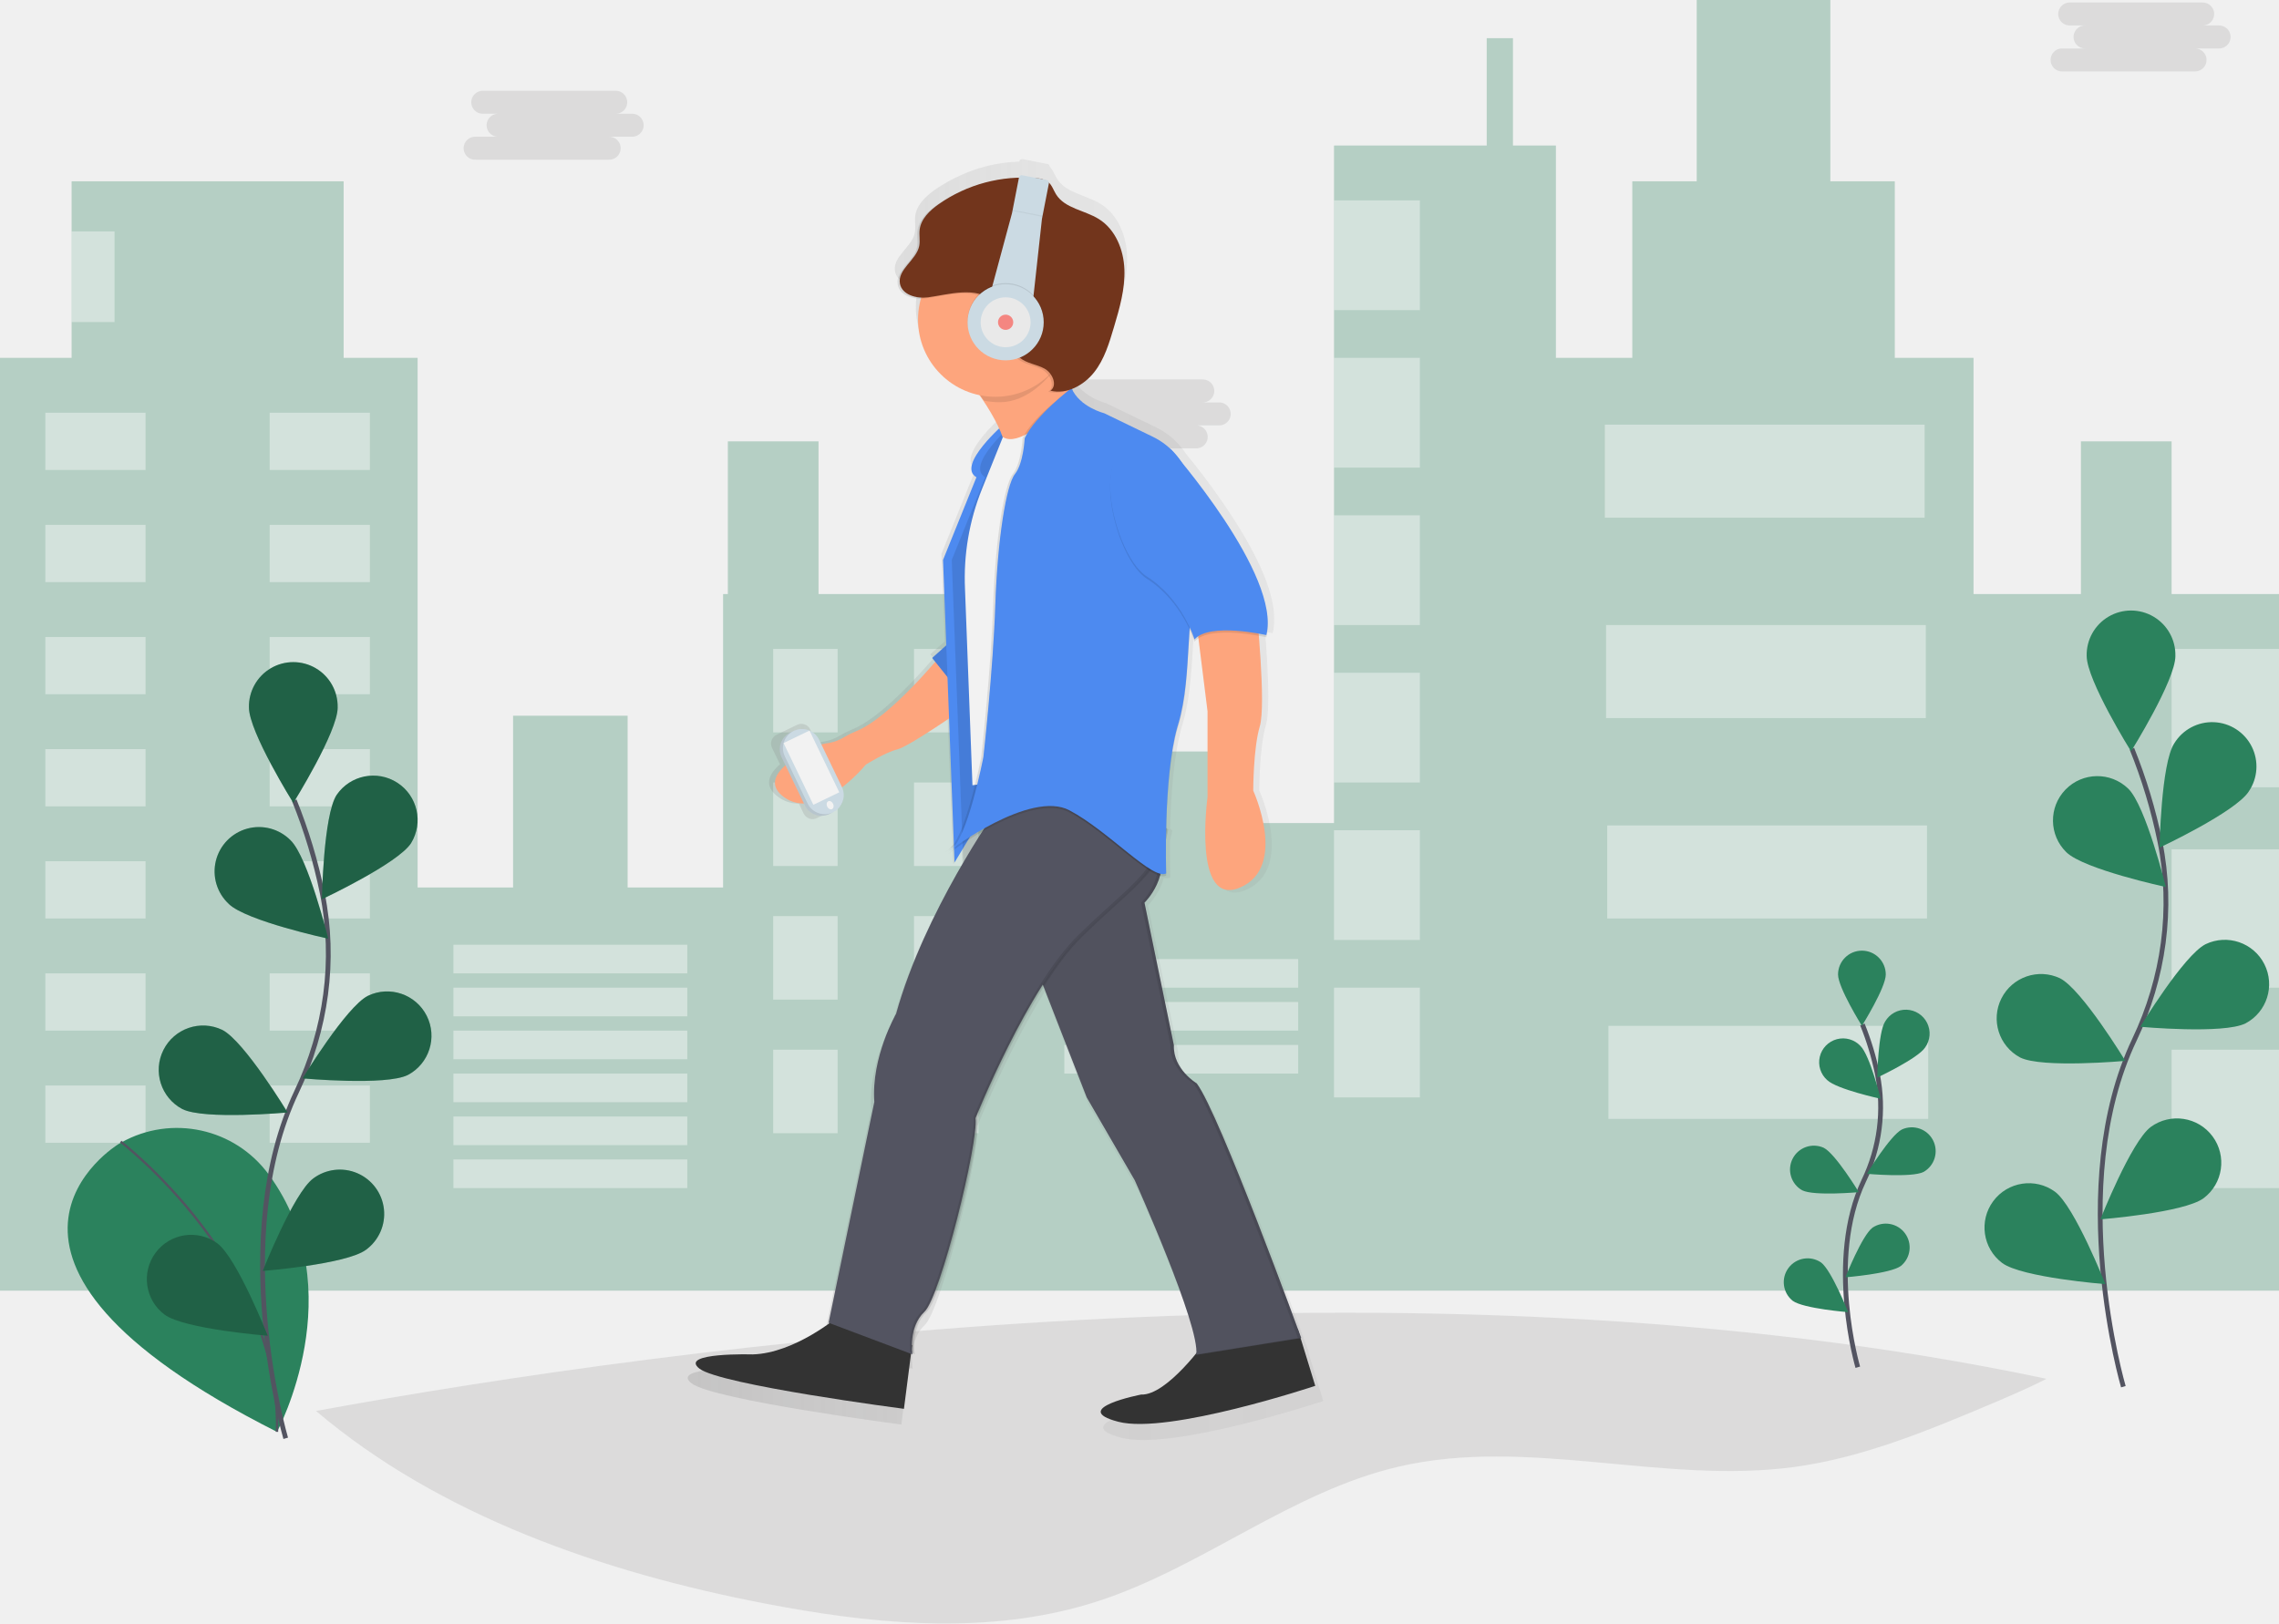
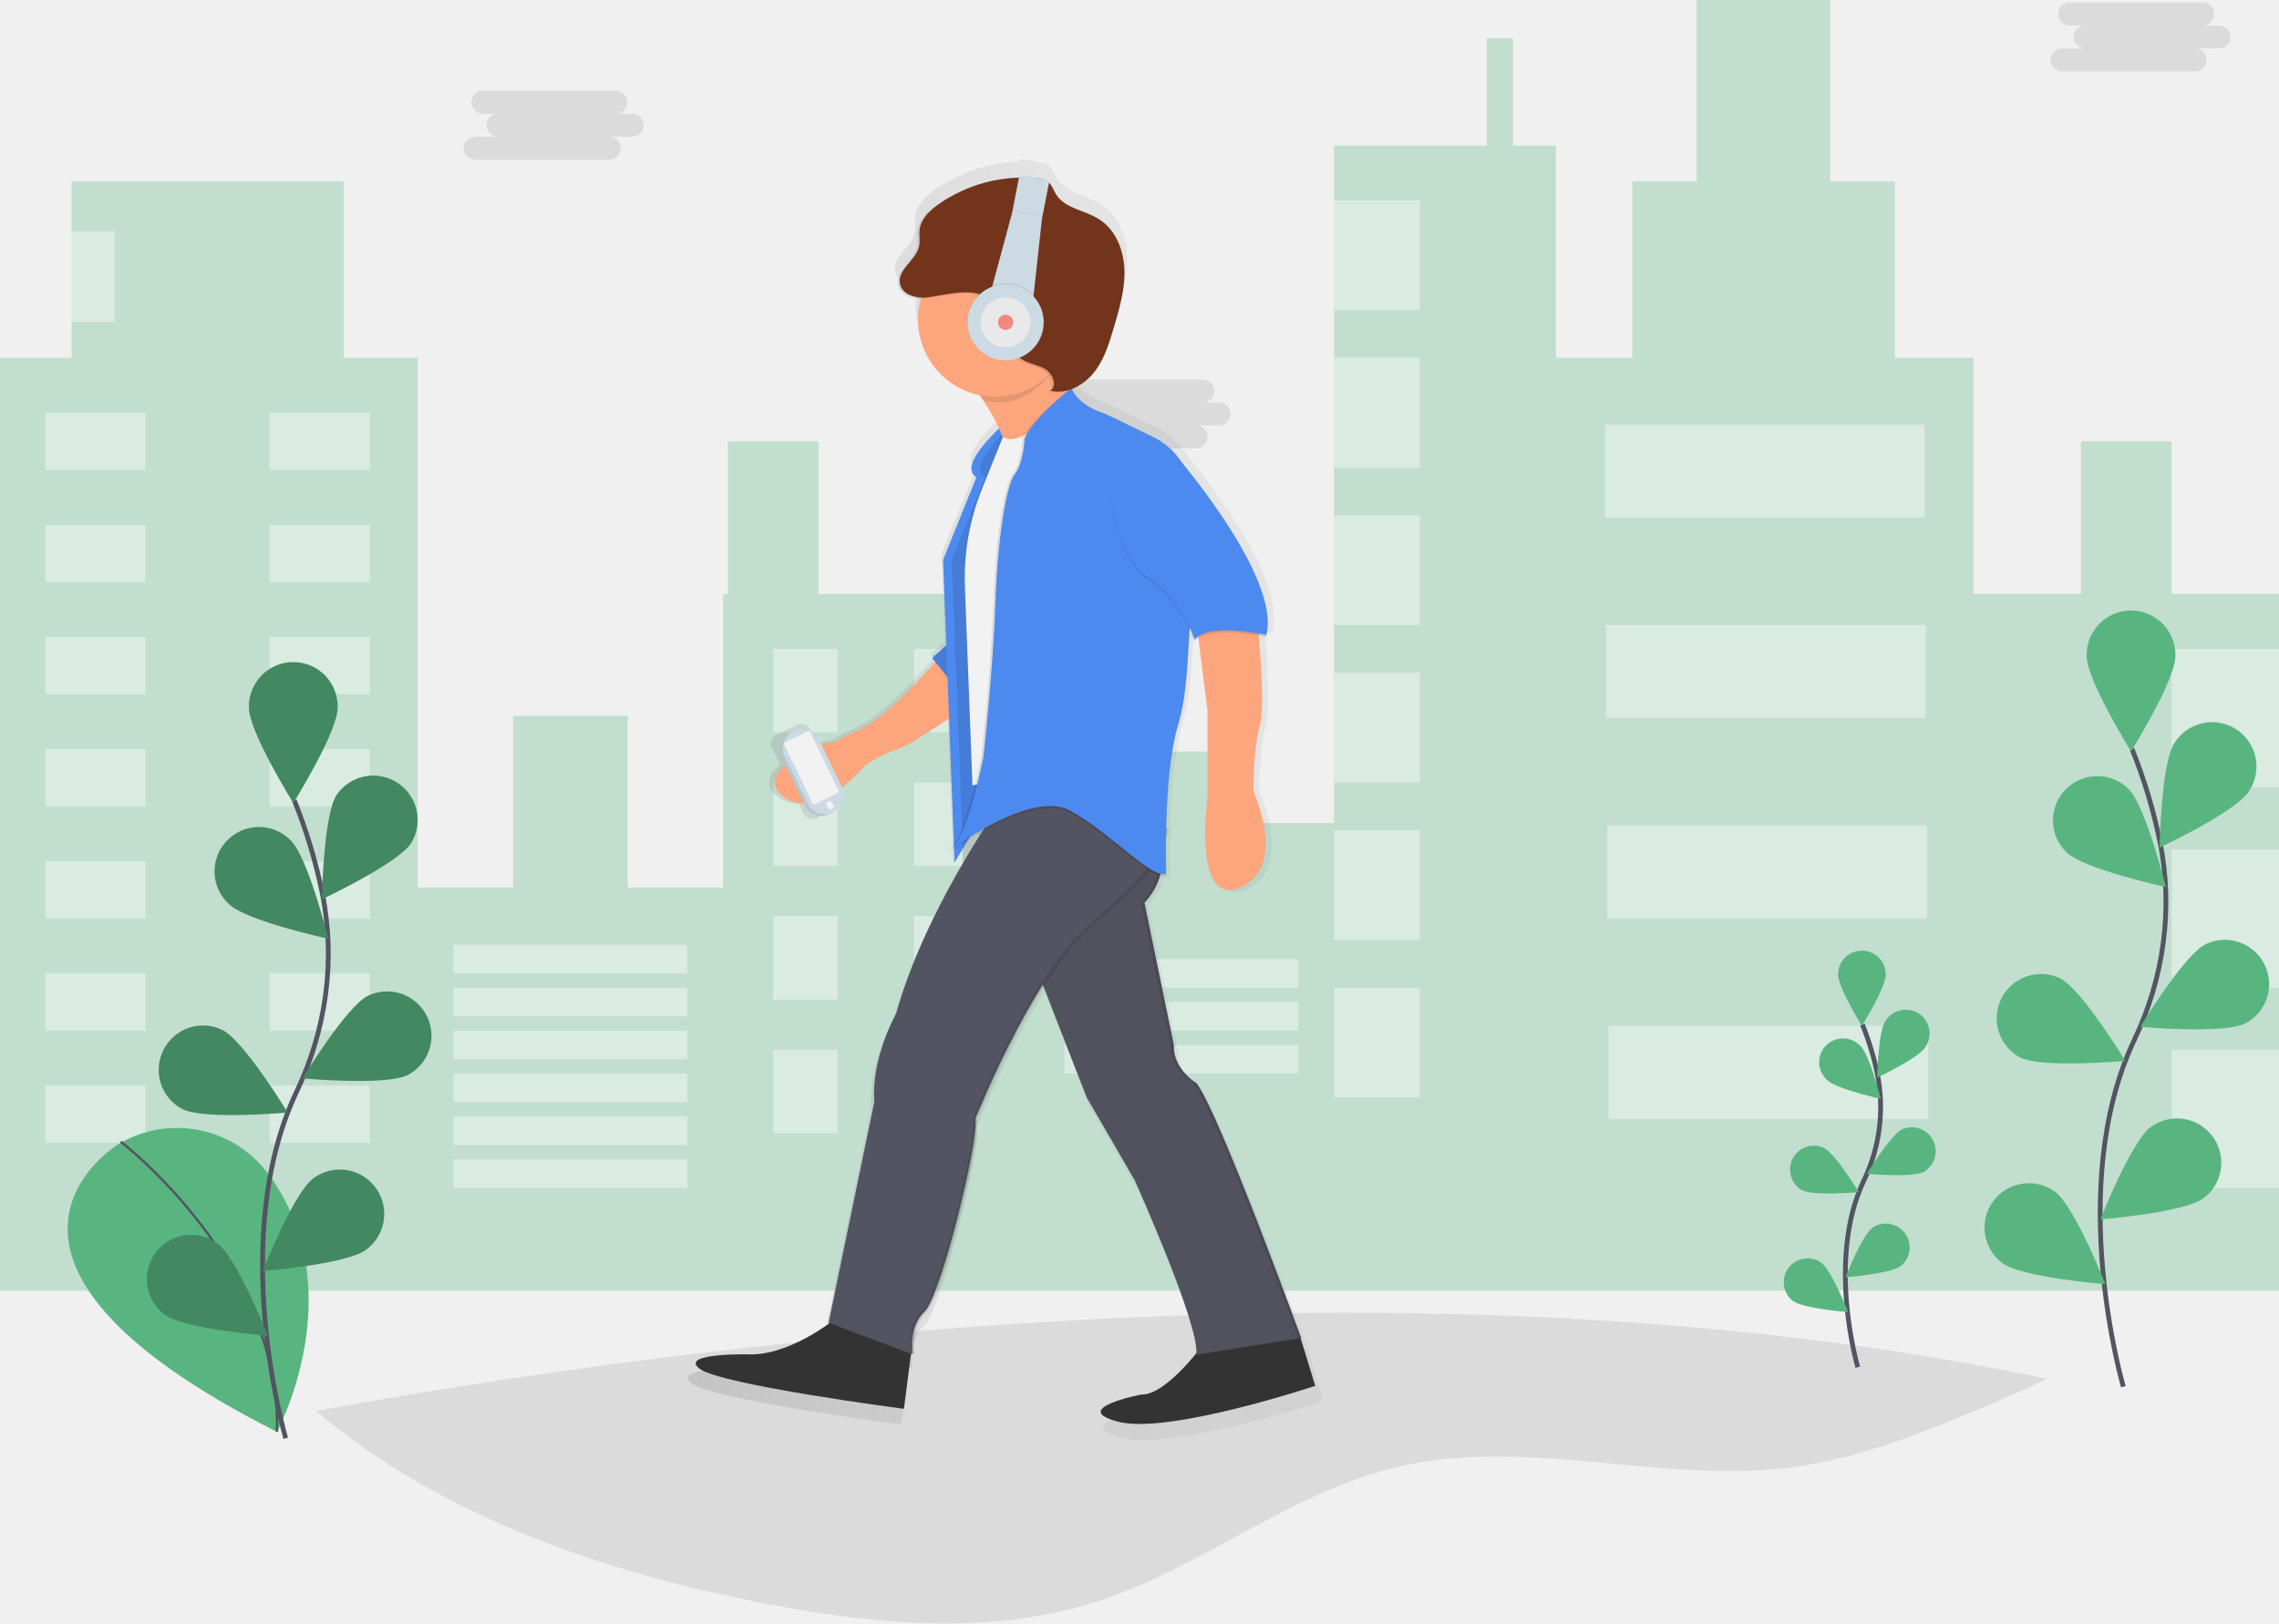
<svg xmlns="http://www.w3.org/2000/svg" xmlns:xlink="http://www.w3.org/1999/xlink" id="a1e1094a-0c8c-49ef-9e46-7b691cb0c375" data-name="Layer 1" width="955" height="680.5" viewBox="0 0 955 680.5">
  <defs>
    <linearGradient id="24f03e8c-5c7e-4fae-8483-b5d808403054" x1="410.65" y1="444.9" x2="677" y2="444.9" gradientUnits="userSpaceOnUse">
      <stop offset="0" stop-color="gray" stop-opacity="0.25" />
      <stop offset="0.54" stop-color="gray" stop-opacity="0.12" />
      <stop offset="1" stop-color="gray" stop-opacity="0.1" />
    </linearGradient>
    <linearGradient id="00c9c3cb-352a-4ad1-9ec3-c89fe8d1d33c" x1="518.88" y1="466.38" x2="520.07" y2="466.38" xlink:href="#24f03e8c-5c7e-4fae-8483-b5d808403054" />
    <linearGradient id="120917fe-dde0-4ef5-b791-4b8cdc7eaea0" x1="519.81" y1="467.31" x2="521.01" y2="467.31" xlink:href="#24f03e8c-5c7e-4fae-8483-b5d808403054" />
    <linearGradient id="d6588c0b-28b1-4044-81f0-862b52dadcf0" x1="519.81" y1="466.38" x2="521.01" y2="466.38" xlink:href="#24f03e8c-5c7e-4fae-8483-b5d808403054" />
  </defs>
  <path d="M-10.73,747.34" transform="translate(-122.5 -109.75)" fill="none" stroke="#535461" stroke-miterlimit="10" stroke-width="2" />
  <path d="M980.07,687.7c-7.12,3.67-14.58,6.84-21.94,10-27.19,11.48-54.79,23.06-84,27C819.27,732,762.66,712,708.76,724.48c-45.15,10.42-82.49,42.35-126.6,56.57-20.51,6.61-41.85,9.2-63.38,9.2H516q-4-.05-7.94-.2c-21.83-.82-43.75-4.05-65.15-8.18-67.57-13-136.34-36.83-188-80.7C405.33,673.69,715.18,631.51,980.07,687.7Z" transform="translate(-122.5 -109.75)" fill="#252223" opacity="0.1" />
-   <polygon points="910 249 910 185 872 185 872 249 827 249 827 150 794 150 794 76 767 76 767 0 711 0 711 76 684 76 684 150 652 150 652 61 634 61 634 16 623 16 623 61 559 61 559 345 510 345 510 315 480 315 480 345 431 345 431 249 343 249 343 185 305 185 305 249 303 249 303 372 263 372 263 300 215 300 215 372 175 372 175 150 144 150 144 76 30 76 30 150 0 150 0 541 175 541 303 541 431 541 559 541 652 541 827 541 955 541 955 249 910 249" fill="#2b825d" opacity="0.3" />
+   <polygon points="910 249 910 185 872 185 872 249 827 249 827 150 794 150 794 76 767 76 767 0 711 0 711 76 684 76 684 150 652 150 652 61 634 61 634 16 623 16 623 61 559 61 559 345 510 345 510 315 480 315 480 345 431 345 431 249 343 249 343 185 305 185 305 249 303 249 303 372 263 372 263 300 215 300 215 372 175 372 175 150 144 150 144 76 30 76 30 150 0 150 0 541 175 541 303 541 431 541 559 541 652 541 827 541 955 541 955 249 910 249" fill="#58b580" opacity="0.3" />
  <rect x="19" y="173" width="42" height="24" fill="#fff" opacity="0.4" />
  <rect x="235.5" y="282.75" width="42" height="24" transform="translate(390.5 479.75) rotate(-180)" fill="#fff" opacity="0.4" />
  <rect x="19" y="220" width="42" height="24" fill="#fff" opacity="0.4" />
  <rect x="235.5" y="329.75" width="42" height="24" transform="translate(390.5 573.75) rotate(-180)" fill="#fff" opacity="0.4" />
  <rect x="19" y="267" width="42" height="24" fill="#fff" opacity="0.4" />
  <rect x="235.5" y="376.75" width="42" height="24" transform="translate(390.5 667.75) rotate(-180)" fill="#fff" opacity="0.4" />
  <rect x="19" y="314" width="42" height="24" fill="#fff" opacity="0.4" />
  <rect x="235.5" y="423.75" width="42" height="24" transform="translate(390.5 761.75) rotate(-180)" fill="#fff" opacity="0.4" />
  <rect x="19" y="361" width="42" height="24" fill="#fff" opacity="0.4" />
  <rect x="235.5" y="470.75" width="42" height="24" transform="translate(390.5 855.75) rotate(-180)" fill="#fff" opacity="0.4" />
  <rect x="19" y="408" width="42" height="24" fill="#fff" opacity="0.4" />
  <rect x="235.5" y="517.75" width="42" height="24" transform="translate(390.5 949.75) rotate(-180)" fill="#fff" opacity="0.4" />
  <rect x="19" y="455" width="42" height="24" fill="#fff" opacity="0.4" />
  <rect x="235.5" y="564.75" width="42" height="24" transform="translate(390.5 1043.75) rotate(-180)" fill="#fff" opacity="0.4" />
  <rect x="190" y="396" width="98" height="12" fill="#fff" opacity="0.4" />
  <rect x="190" y="414" width="98" height="12" fill="#fff" opacity="0.4" />
  <rect x="190" y="432" width="98" height="12" fill="#fff" opacity="0.4" />
  <rect x="446" y="402" width="98" height="12" fill="#fff" opacity="0.4" />
  <rect x="446" y="420" width="98" height="12" fill="#fff" opacity="0.4" />
  <rect x="446" y="438" width="98" height="12" fill="#fff" opacity="0.4" />
  <rect x="190" y="450" width="98" height="12" fill="#fff" opacity="0.4" />
  <rect x="190" y="468" width="98" height="12" fill="#fff" opacity="0.4" />
  <rect x="190" y="486" width="98" height="12" fill="#fff" opacity="0.4" />
  <rect x="324" y="272" width="27" height="35" fill="#fff" opacity="0.4" />
  <rect x="505.5" y="381.75" width="27" height="35" transform="translate(915.5 688.75) rotate(-180)" fill="#fff" opacity="0.4" />
  <rect x="324" y="328" width="27" height="35" fill="#fff" opacity="0.4" />
  <rect x="505.5" y="437.75" width="27" height="35" transform="translate(915.5 800.75) rotate(-180)" fill="#fff" opacity="0.4" />
  <rect x="324" y="384" width="27" height="35" fill="#fff" opacity="0.4" />
  <rect x="505.5" y="493.75" width="27" height="35" transform="translate(915.5 912.75) rotate(-180)" fill="#fff" opacity="0.4" />
  <rect x="324" y="440" width="27" height="35" fill="#fff" opacity="0.4" />
  <rect x="505.5" y="549.75" width="27" height="35" transform="translate(915.5 1024.75) rotate(-180)" fill="#fff" opacity="0.4" />
  <rect x="559" y="84" width="36" height="46" fill="#fff" opacity="0.4" />
  <rect x="559" y="150" width="36" height="46" fill="#fff" opacity="0.4" />
  <rect x="559" y="216" width="36" height="46" fill="#fff" opacity="0.4" />
  <rect x="559" y="282" width="36" height="46" fill="#fff" opacity="0.4" />
  <rect x="559" y="348" width="36" height="46" fill="#fff" opacity="0.4" />
  <rect x="559" y="414" width="36" height="46" fill="#fff" opacity="0.4" />
  <rect x="672.5" y="178" width="134" height="39" fill="#fff" opacity="0.4" />
  <rect x="673" y="262" width="134" height="39" fill="#fff" opacity="0.4" />
  <rect x="673.5" y="346" width="134" height="39" fill="#fff" opacity="0.4" />
  <rect x="674" y="430" width="134" height="39" fill="#fff" opacity="0.4" />
  <rect x="30" y="97" width="18" height="38" fill="#fff" opacity="0.4" />
  <rect x="910" y="272" width="45" height="58" fill="#fff" opacity="0.4" />
  <rect x="910" y="356" width="45" height="58" fill="#fff" opacity="0.4" />
  <rect x="910" y="440" width="45" height="58" fill="#fff" opacity="0.4" />
-   <path d="M172.17,589.3S93.44,636.8,238.57,709.93c0,0,32-59.36-3.38-107.76a47.66,47.66,0,0,0-61.83-13.55Z" transform="translate(-122.5 -109.75)" fill="#2b825d" />
+   <path d="M172.17,589.3S93.44,636.8,238.57,709.93c0,0,32-59.36-3.38-107.76a47.66,47.66,0,0,0-61.83-13.55Z" transform="translate(-122.5 -109.75)" fill="#58b580" />
  <path d="M173.08,588.3s67.37,51.55,65.49,121.63" transform="translate(-122.5 -109.75)" fill="none" stroke="#535461" stroke-miterlimit="10" />
  <path d="M242.23,712.63s-24.67-83.76,4.63-145.41c12.3-25.87,16.38-54.92,10.7-83a222.5,222.5,0,0,0-11.75-39" transform="translate(-122.5 -109.75)" fill="none" stroke="#535461" stroke-miterlimit="10" stroke-width="2" />
-   <path d="M264,406.31c0,10.27-18.59,40-18.59,40s-18.59-29.77-18.59-40a18.59,18.59,0,1,1,37.17,0Z" transform="translate(-122.5 -109.75)" fill="#2b825d" />
-   <path d="M294.76,463.17c-5.58,8.62-37.36,23.5-37.36,23.5s.58-35.09,6.16-43.71a18.59,18.59,0,0,1,31.2,20.2Z" transform="translate(-122.5 -109.75)" fill="#2b825d" />
-   <path d="M293.41,560.34c-9.17,4.62-44.11,1.43-44.11,1.43s18.21-30,27.38-34.62a18.59,18.59,0,0,1,16.74,33.19Z" transform="translate(-122.5 -109.75)" fill="#2b825d" />
-   <path d="M275.84,633.63c-8.25,6.1-43.24,8.86-43.24,8.86s12.88-32.64,21.13-38.75a18.59,18.59,0,1,1,22.11,29.89Z" transform="translate(-122.5 -109.75)" fill="#2b825d" />
-   <path d="M218.37,488.66c7.36,7.15,41.67,14.56,41.67,14.56s-8.4-34.07-15.76-41.23a18.59,18.59,0,1,0-25.9,26.66Z" transform="translate(-122.5 -109.75)" fill="#2b825d" />
-   <path d="M198.91,574.63c9.17,4.62,44.11,1.43,44.11,1.43s-18.21-30-27.38-34.62a18.59,18.59,0,0,0-16.74,33.19Z" transform="translate(-122.5 -109.75)" fill="#2b825d" />
-   <path d="M191.46,660.79c8.25,6.1,43.24,8.86,43.24,8.86S221.82,637,213.56,630.9a18.59,18.59,0,0,0-22.11,29.89Z" transform="translate(-122.5 -109.75)" fill="#2b825d" />
+   <path d="M264,406.31c0,10.27-18.59,40-18.59,40s-18.59-29.77-18.59-40a18.59,18.59,0,1,1,37.17,0Z" transform="translate(-122.5 -109.75)" fill="#58b580" />
+   <path d="M294.76,463.17c-5.58,8.62-37.36,23.5-37.36,23.5s.58-35.09,6.16-43.71a18.59,18.59,0,0,1,31.2,20.2Z" transform="translate(-122.5 -109.75)" fill="#58b580" />
+   <path d="M293.41,560.34c-9.17,4.62-44.11,1.43-44.11,1.43s18.21-30,27.38-34.62a18.59,18.59,0,0,1,16.74,33.19Z" transform="translate(-122.5 -109.75)" fill="#58b580" />
+   <path d="M275.84,633.63c-8.25,6.1-43.24,8.86-43.24,8.86s12.88-32.64,21.13-38.75a18.59,18.59,0,1,1,22.11,29.89Z" transform="translate(-122.5 -109.75)" fill="#58b580" />
+   <path d="M218.37,488.66c7.36,7.15,41.67,14.56,41.67,14.56s-8.4-34.07-15.76-41.23a18.59,18.59,0,1,0-25.9,26.66Z" transform="translate(-122.5 -109.75)" fill="#58b580" />
+   <path d="M198.91,574.63c9.17,4.62,44.11,1.43,44.11,1.43s-18.21-30-27.38-34.62a18.59,18.59,0,0,0-16.74,33.19Z" transform="translate(-122.5 -109.75)" fill="#58b580" />
+   <path d="M191.46,660.79c8.25,6.1,43.24,8.86,43.24,8.86S221.82,637,213.56,630.9a18.59,18.59,0,0,0-22.11,29.89Z" transform="translate(-122.5 -109.75)" fill="#58b580" />
  <path d="M264,406.31c0,10.27-18.59,40-18.59,40s-18.59-29.77-18.59-40a18.59,18.59,0,1,1,37.17,0Z" transform="translate(-122.5 -109.75)" opacity="0.25" />
  <path d="M294.76,463.17c-5.58,8.62-37.36,23.5-37.36,23.5s.58-35.09,6.16-43.71a18.59,18.59,0,0,1,31.2,20.2Z" transform="translate(-122.5 -109.75)" opacity="0.25" />
  <path d="M293.41,560.34c-9.17,4.62-44.11,1.43-44.11,1.43s18.21-30,27.38-34.62a18.59,18.59,0,0,1,16.74,33.19Z" transform="translate(-122.5 -109.75)" opacity="0.25" />
  <path d="M275.84,633.63c-8.25,6.1-43.24,8.86-43.24,8.86s12.88-32.64,21.13-38.75a18.59,18.59,0,1,1,22.11,29.89Z" transform="translate(-122.5 -109.75)" opacity="0.25" />
  <path d="M218.37,488.66c7.36,7.15,41.67,14.56,41.67,14.56s-8.4-34.07-15.76-41.23a18.59,18.59,0,1,0-25.9,26.66Z" transform="translate(-122.5 -109.75)" opacity="0.25" />
  <path d="M198.91,574.63c9.17,4.62,44.11,1.43,44.11,1.43s-18.21-30-27.38-34.62a18.59,18.59,0,0,0-16.74,33.19Z" transform="translate(-122.5 -109.75)" opacity="0.25" />
  <path d="M191.46,660.79c8.25,6.1,43.24,8.86,43.24,8.86S221.82,637,213.56,630.9a18.59,18.59,0,0,0-22.11,29.89Z" transform="translate(-122.5 -109.75)" opacity="0.25" />
  <path d="M1012.28,691s-24.67-83.76,4.63-145.41c12.3-25.87,16.38-54.92,10.7-83a222.5,222.5,0,0,0-11.75-39" transform="translate(-122.5 -109.75)" fill="none" stroke="#535461" stroke-miterlimit="10" stroke-width="2" />
-   <path d="M1034.09,384.68c0,10.27-18.59,40-18.59,40s-18.59-29.77-18.59-40a18.59,18.59,0,1,1,37.17,0Z" transform="translate(-122.5 -109.75)" fill="#2b825d" />
-   <path d="M1064.81,441.54c-5.58,8.62-37.36,23.5-37.36,23.5s.58-35.09,6.16-43.71a18.59,18.59,0,1,1,31.2,20.2Z" transform="translate(-122.5 -109.75)" fill="#2b825d" />
-   <path d="M1063.47,538.71c-9.17,4.62-44.11,1.43-44.11,1.43s18.21-30,27.38-34.62a18.59,18.59,0,0,1,16.74,33.19Z" transform="translate(-122.5 -109.75)" fill="#2b825d" />
-   <path d="M1045.9,612c-8.25,6.1-43.24,8.86-43.24,8.86s12.88-32.64,21.13-38.75A18.59,18.59,0,0,1,1045.9,612Z" transform="translate(-122.5 -109.75)" fill="#2b825d" />
-   <path d="M988.42,467c7.36,7.15,41.67,14.56,41.67,14.56s-8.4-34.07-15.76-41.23A18.59,18.59,0,0,0,988.42,467Z" transform="translate(-122.5 -109.75)" fill="#2b825d" />
-   <path d="M969,553c9.17,4.62,44.11,1.43,44.11,1.43s-18.21-30-27.38-34.62A18.59,18.59,0,0,0,969,553Z" transform="translate(-122.5 -109.75)" fill="#2b825d" />
-   <path d="M961.51,639.16c8.25,6.1,43.24,8.86,43.24,8.86s-12.88-32.64-21.13-38.75a18.59,18.59,0,0,0-22.11,29.89Z" transform="translate(-122.5 -109.75)" fill="#2b825d" />
+   <path d="M1034.09,384.68c0,10.27-18.59,40-18.59,40s-18.59-29.77-18.59-40a18.59,18.59,0,1,1,37.17,0Z" transform="translate(-122.5 -109.75)" fill="#58b580" />
+   <path d="M1064.81,441.54c-5.58,8.62-37.36,23.5-37.36,23.5s.58-35.09,6.16-43.71a18.59,18.59,0,1,1,31.2,20.2Z" transform="translate(-122.5 -109.75)" fill="#58b580" />
+   <path d="M1063.47,538.71c-9.17,4.62-44.11,1.43-44.11,1.43s18.21-30,27.38-34.62a18.59,18.59,0,0,1,16.74,33.19Z" transform="translate(-122.5 -109.75)" fill="#58b580" />
+   <path d="M1045.9,612c-8.25,6.1-43.24,8.86-43.24,8.86s12.88-32.64,21.13-38.75A18.59,18.59,0,0,1,1045.9,612Z" transform="translate(-122.5 -109.75)" fill="#58b580" />
+   <path d="M988.42,467c7.36,7.15,41.67,14.56,41.67,14.56s-8.4-34.07-15.76-41.23A18.59,18.59,0,0,0,988.42,467Z" transform="translate(-122.5 -109.75)" fill="#58b580" />
+   <path d="M969,553c9.17,4.62,44.11,1.43,44.11,1.43s-18.21-30-27.38-34.62A18.59,18.59,0,0,0,969,553Z" transform="translate(-122.5 -109.75)" fill="#58b580" />
+   <path d="M961.51,639.16c8.25,6.1,43.24,8.86,43.24,8.86s-12.88-32.64-21.13-38.75a18.59,18.59,0,0,0-22.11,29.89Z" transform="translate(-122.5 -109.75)" fill="#58b580" />
  <path d="M901,682.85s-13.26-45,2.49-78.14a71.09,71.09,0,0,0,5.75-44.6,119.57,119.57,0,0,0-6.31-20.93" transform="translate(-122.5 -109.75)" fill="none" stroke="#535461" stroke-miterlimit="10" stroke-width="2" />
-   <path d="M912.72,518.23c0,5.52-10,21.51-10,21.51s-10-16-10-21.51a10,10,0,0,1,20,0Z" transform="translate(-122.5 -109.75)" fill="#2b825d" />
-   <path d="M929.23,548.79c-3,4.63-20.08,12.63-20.08,12.63s.31-18.86,3.31-23.49a10,10,0,1,1,16.77,10.86Z" transform="translate(-122.5 -109.75)" fill="#2b825d" />
-   <path d="M928.51,601c-4.93,2.48-23.71.77-23.71.77s9.79-16.12,14.71-18.6a10,10,0,0,1,9,17.84Z" transform="translate(-122.5 -109.75)" fill="#2b825d" />
-   <path d="M919.06,640.39c-4.44,3.28-23.24,4.76-23.24,4.76s6.92-17.54,11.36-20.82a10,10,0,0,1,11.88,16.06Z" transform="translate(-122.5 -109.75)" fill="#2b825d" />
-   <path d="M888.18,562.49c4,3.84,22.39,7.83,22.39,7.83s-4.51-18.31-8.47-22.15a10,10,0,1,0-13.92,14.33Z" transform="translate(-122.5 -109.75)" fill="#2b825d" />
-   <path d="M877.72,608.69c4.93,2.48,23.71.77,23.71.77s-9.79-16.12-14.71-18.6a10,10,0,0,0-9,17.84Z" transform="translate(-122.5 -109.75)" fill="#2b825d" />
-   <path d="M873.72,655c4.44,3.28,23.24,4.76,23.24,4.76S890,642.21,885.6,638.93A10,10,0,0,0,873.72,655Z" transform="translate(-122.5 -109.75)" fill="#2b825d" />
+   <path d="M912.72,518.23c0,5.52-10,21.51-10,21.51s-10-16-10-21.51a10,10,0,0,1,20,0Z" transform="translate(-122.5 -109.75)" fill="#58b580" />
+   <path d="M929.23,548.79c-3,4.63-20.08,12.63-20.08,12.63s.31-18.86,3.31-23.49a10,10,0,1,1,16.77,10.86Z" transform="translate(-122.5 -109.75)" fill="#58b580" />
+   <path d="M928.51,601c-4.93,2.48-23.71.77-23.71.77s9.79-16.12,14.71-18.6a10,10,0,0,1,9,17.84Z" transform="translate(-122.5 -109.75)" fill="#58b580" />
+   <path d="M919.06,640.39c-4.44,3.28-23.24,4.76-23.24,4.76s6.92-17.54,11.36-20.82a10,10,0,0,1,11.88,16.06Z" transform="translate(-122.5 -109.75)" fill="#58b580" />
+   <path d="M888.18,562.49c4,3.84,22.39,7.83,22.39,7.83s-4.51-18.31-8.47-22.15a10,10,0,1,0-13.92,14.33Z" transform="translate(-122.5 -109.75)" fill="#58b580" />
+   <path d="M877.72,608.69c4.93,2.48,23.71.77,23.71.77s-9.79-16.12-14.71-18.6a10,10,0,0,0-9,17.84Z" transform="translate(-122.5 -109.75)" fill="#58b580" />
+   <path d="M873.72,655c4.44,3.28,23.24,4.76,23.24,4.76S890,642.21,885.6,638.93A10,10,0,0,0,873.72,655Z" transform="translate(-122.5 -109.75)" fill="#58b580" />
  <path d="M387.18,157.43H380.3a4.82,4.82,0,1,0,0-9.63H324.57a4.82,4.82,0,0,0,0,9.63h6.88a4.82,4.82,0,1,0,0,9.63h-9.63a4.82,4.82,0,1,0,0,9.63h55.73a4.82,4.82,0,1,0,0-9.63h9.63a4.82,4.82,0,1,0,0-9.63Z" transform="translate(-122.5 -109.75)" fill="#252223" opacity="0.1" />
  <path d="M633.18,278.43H626.3a4.82,4.82,0,1,0,0-9.63H570.57a4.82,4.82,0,0,0,0,9.63h6.88a4.82,4.82,0,1,0,0,9.63h-9.63a4.82,4.82,0,1,0,0,9.63h55.73a4.82,4.82,0,1,0,0-9.63h9.63a4.82,4.82,0,1,0,0-9.63Z" transform="translate(-122.5 -109.75)" fill="#252223" opacity="0.1" />
  <path d="M1052.18,120.43h-6.88a4.82,4.82,0,1,0,0-9.63H989.57a4.82,4.82,0,0,0,0,9.63h6.88a4.82,4.82,0,1,0,0,9.63h-9.63a4.82,4.82,0,1,0,0,9.63h55.73a4.82,4.82,0,0,0,0-9.63h9.63a4.82,4.82,0,1,0,0-9.63Z" transform="translate(-122.5 -109.75)" fill="#252223" opacity="0.1" />
  <path d="M670.7,676.43l.22,0S635.83,580,626,566.93c0,0-10.29-6.08-9.82-16.37l-12.63-61.28s.19-.19.51-.54l.27-.3.31-.36a29.35,29.35,0,0,0,4.19-6.59l.2-.46a25.27,25.27,0,0,0,1.18-3.31,3.49,3.49,0,0,0,2.69-.14s0-.33,0-.92h0s-.12-3.63-.13-9.31c0-1.58,0-3.3,0-5.13.39-1.41.72-2.89,1-4.47l-.51-.24,0-.23-.43-.2c.35-13.45,1.49-30.64,4.78-42.35q.17-.62.36-1.23c3.89-12.79,4-28.4,5-41.6a42.42,42.42,0,0,1,2,5.11,7.81,7.81,0,0,1,1.69-1.43l3.92,31.37v37s-6.55,47.72,14,38.83,5.61-41.64,5.61-41.64,0-18.24,2.81-27.6c1.85-6.16.66-26.08-.38-39,2,.35,3.18.63,3.18.63a21.88,21.88,0,0,0,.61-5.73c.43-21.57-26.17-56.32-37-69.58a31.09,31.09,0,0,0-12.49-11l-20.81-10.08s-9.83-2.4-13.66-10c0-.13-.07-.26-.1-.39q.65-.29,1.28-.63a23.06,23.06,0,0,0,8.14-6.54c4.43-5.63,6.55-12.68,8.57-19.55,2.38-8.08,4.78-16.33,4.46-24.75s-3.86-17.17-11-21.64c-6.1-3.82-14.61-4.54-18.4-10.66-1-1.65-1.64-3.61-3-4.94a1.14,1.14,0,0,0-.92-1.18L551,176.44a1.14,1.14,0,0,0-1.34.9l0,.15a63.38,63.38,0,0,0-26.93,6.84,61.28,61.28,0,0,0-8.52,5c-3.85,2.72-7.64,6.33-8.19,11-.27,2.33.29,4.72-.18,7-1.27,6.11-9.46,10.09-8.26,16.22.81,4.16,5.52,5.95,9.93,6a33.22,33.22,0,0,0,25.25,41.48,95.94,95.94,0,0,1,8.4,14.3c-5.39,5.12-16.68,17-9.76,21L517,341.91l1.4,36.67L512.33,384l1.33,1.66c-6.8,7.92-22.54,25.23-34.05,29.84a35.58,35.58,0,0,0-4.8,2.36,19.37,19.37,0,0,1-6.89,2.7,19,19,0,0,0-3.16.62l-2.75-5.7a4.1,4.1,0,0,0-5.48-1.91l-1.69.81h0l-4,1.93-1.67.81h0l-1.26.61A4.1,4.1,0,0,0,446,423.2l3.33,6.9c-4.73,4.17-7.05,9.15-.6,13.79a14,14,0,0,0,8.55,2.7l2,4.19a4.1,4.1,0,0,0,5.48,1.91l2.93-1.42,5.68-2.74a4.1,4.1,0,0,0,1.91-5.48l-1.66-3.45a67.68,67.68,0,0,0,10.16-9.75s8.54-5.35,13.57-6.55c3.33-.79,15-8.46,22.24-13.32l2.06,54a11.46,11.46,0,0,1-1.58,1.94l1.61-1.14,0,.4a8.91,8.91,0,0,1-.69.74l.7-.5,0,.65a9,9,0,0,1-.73.78l.74-.52L522,472l3.52-5.84.22,5.84.82-1.36c-9.88,16.79-22.75,41.51-29.63,66.38,0,0-10.76,18.71-9.36,37.89l-19.65,95,.38.14c-6.4,4.62-19.89,13.09-33.12,13.43,0,0-31.81-.94-22.92,6.08s87.95,17.31,87.95,17.31l3-23.65.7.26s0-.13,0-.37l1,.37S503,671.72,510,665.17s23.39-73,22-83.27c0,0,12.56-31.39,28.28-56.42L578.76,573l20.58,35.55s27.38,60.88,26.5,74.44c-5.75,7-16,18-23.69,17.71,0,0-31.34,6.08-9.82,11.7S677,697,677,697Zm-137-217.66.19-.11c-1,1.51-2,3.18-3.14,5Z" transform="translate(-122.5 -109.75)" fill="url(#24f03e8c-5c7e-4fae-8483-b5d808403054)" />
  <path d="M520.07,465.94c-.77.56-1.19.87-1.19.87A5.07,5.07,0,0,0,520.07,465.94Z" transform="translate(-122.5 -109.75)" fill="url(#00c9c3cb-352a-4ad1-9ec3-c89fe8d1d33c)" />
  <path d="M521,466.88c-.77.56-1.19.87-1.19.87A5.07,5.07,0,0,0,521,466.88Z" transform="translate(-122.5 -109.75)" fill="url(#120917fe-dde0-4ef5-b791-4b8cdc7eaea0)" />
  <path d="M521,465.94c-.77.56-1.19.87-1.19.87A5.07,5.07,0,0,0,521,465.94Z" transform="translate(-122.5 -109.75)" fill="url(#d6588c0b-28b1-4044-81f0-862b52dadcf0)" />
  <path d="M628.05,671.5s-16.42,23.26-27.37,22.8c0,0-30.56,5.93-9.58,11.4s82.55-15.05,82.55-15.05l-7.32-23.85Z" transform="translate(-122.5 -109.75)" fill="#333" />
  <path d="M554.62,510l23.26,59.75L598,604.46s27.59,61.34,25.77,73.2l44-7.07s-34.21-94-43.78-106.72c0,0-10-5.93-9.58-16l-12.31-59.75s12-11.56,5.28-26q-.51-1.11-1.18-2.24C597,444.37,562.38,453,562.38,453Z" transform="translate(-122.5 -109.75)" fill="#535461" />
  <path d="M554.62,510l23.26,59.75L598,604.46s27.59,61.34,25.77,73.2l44-7.07s-34.21-94-43.78-106.72c0,0-10-5.93-9.58-16l-12.31-59.75s12-11.56,5.28-26q-.51-1.11-1.18-2.24C597,444.37,562.38,453,562.38,453Z" transform="translate(-122.5 -109.75)" opacity="0.03" />
  <g opacity="0.1">
    <path d="M623.95,563.87s-10-5.93-9.58-16l-12.31-59.75s12-11.56,5.28-26q-.51-1.11-1.18-2.24c-4.42-7.52-14.86-9.36-24.43-9.25,9.18.08,18.84,2.09,23.06,9.25q.67,1.13,1.18,2.24c6.69,14.48-5.28,26-5.28,26L613,547.9c-.46,10,9.58,16,9.58,16,9.58,12.77,43.78,106.72,43.78,106.72l-42.62,6.85c0,.07,0,.15,0,.22l44-7.07S633.53,576.64,623.95,563.87Z" transform="translate(-122.5 -109.75)" />
  </g>
  <path d="M473.9,661.47s-18.24,15.51-36,16c0,0-31-.91-22.35,5.93s85.74,16.88,85.74,16.88l3.43-26.69Z" transform="translate(-122.5 -109.75)" fill="#333" />
  <g opacity="0.1">
    <path d="M540.94,449.39s-30.1,42.42-42,85.29c0,0-10.49,18.24-9.12,36.94L470.7,664.21l35.12,13.23s-1.82-11.4,5-17.79,22.8-71.15,21.44-81.18c0,0,21.89-54.73,43.78-76.17s32.79-26.38,36-44.89C612.06,457.41,560.55,432.51,540.94,449.39Z" transform="translate(-122.5 -109.75)" />
  </g>
  <path d="M540,449.39s-30.1,42.42-42,85.29c0,0-10.49,18.24-9.12,36.94l-19.16,92.59,35.12,13.23s-1.82-11.4,5-17.79,22.8-71.15,21.44-81.18c0,0,21.89-54.73,43.78-76.17s32.79-26.38,36-44.89C611.15,457.41,559.64,432.51,540,449.39Z" transform="translate(-122.5 -109.75)" fill="#535461" />
  <g opacity="0.1">
    <path d="M559.47,443.07c22.61.27,50.77,13.88,50.77,13.88-3.22,18.51-14.11,23.45-36,44.89S530.45,578,530.45,578c1.37,10-14.59,74.8-21.44,81.18-6,5.56-5.34,14.91-5.09,17.25l1.44.54s-1.82-11.4,5-17.79S533.19,588,531.82,578c0,0,21.89-54.73,43.78-76.17s32.79-26.38,36-44.89C611.61,457,582.29,442.79,559.47,443.07Z" transform="translate(-122.5 -109.75)" />
  </g>
  <path d="M517.68,383.26s-21.77,27.11-36.46,33a34.69,34.69,0,0,0-4.68,2.3,18.89,18.89,0,0,1-6.72,2.63,16.47,16.47,0,0,0-5.09,1.34c-7.64,3.52-25.26,13-13.63,21.4,14.59,10.49,34.21-13.68,34.21-13.68s8.33-5.22,13.23-6.39S525.89,407,525.89,407Z" transform="translate(-122.5 -109.75)" fill="#fda57d" />
  <polygon points="399.28 268.03 390.62 275.79 403.39 291.75 399.28 268.03" fill="#4d8af0" />
  <g opacity="0.1">
    <polygon points="399.28 268.03 390.62 275.79 403.39 291.75 399.28 268.03" />
  </g>
  <path d="M543.74,287s-20.76,17.79-12.07,22.8l-14,34.66,4.83,126.79,19.79-32.84-13.52-71.15s-3.86-42.42,7.24-52.45l10.62-21Z" transform="translate(-122.5 -109.75)" fill="#4d8af0" />
  <g opacity="0.1">
    <path d="M547.39,287s-20.76,17.79-12.07,22.8l-14,34.66,4.83,126.79,19.79-32.84-13.52-71.15s-3.86-42.42,7.24-52.45l10.62-21Z" transform="translate(-122.5 -109.75)" />
  </g>
  <path d="M527.71,268.32s16.88,20.52,16.42,32.38,31.93-20.52,31.93-20.52-12.31-15.05-9.12-31S527.71,268.32,527.71,268.32Z" transform="translate(-122.5 -109.75)" fill="#fda57d" />
  <path d="M623.95,371.4l4.56,36.49v36s-6.39,46.52,13.68,37.86,5.47-40.59,5.47-40.59,0-17.79,2.74-26.91S649,365,649,365Z" transform="translate(-122.5 -109.75)" fill="#fda57d" />
  <path d="M561.46,285.2s-12.31,11.86-18.7,7.75L534,314.72a100,100,0,0,0-7.12,41.94L530,438.9l13.68-1.82,4.56-78,6.84-47.43Z" transform="translate(-122.5 -109.75)" fill="#f2f2f2" />
  <g opacity="0.1">
    <path d="M571.73,272.66S555.53,283.83,551,293.41c0,0-.46,10.49-4.1,15.05s-7.3,27.37-8.21,54.73-5,63.85-5,63.85-6.84,35.57-14.14,39.22c0,0,33.75-25.54,50.17-16.88s35.12,29.65,40.59,26.45c0,0-1.32-40,4.67-61.29q.17-.61.35-1.19c6.39-21,2.28-49.71,9.58-62,0,0,0-22.29-4.21-38.94a30.09,30.09,0,0,0-16.1-19.65l-20.28-9.82S573.55,281.32,571.73,272.66Z" transform="translate(-122.5 -109.75)" />
  </g>
  <g opacity="0.1">
    <path d="M571.73,272.66s-15.28,12.09-19.84,21.66c0,0-.46,10.49-4.1,15.05s-7.3,27.37-8.21,54.73-5,63.85-5,63.85-6.84,35.57-14.14,39.22c0,0,33.75-25.54,50.17-16.88s35.12,29.65,40.59,26.45c0,0-1.32-40,4.67-61.29q.17-.61.35-1.19c6.39-21,2.28-49.71,9.58-62,0,0,0-22.29-4.21-38.94a30.09,30.09,0,0,0-16.1-19.65l-20.28-9.82S573.55,281.32,571.73,272.66Z" transform="translate(-122.5 -109.75)" />
  </g>
  <path d="M571.5,272.43s-15.05,11.4-19.61,21c0,0-.46,10.49-4.1,15.05s-7.3,27.37-8.21,54.73-5,63.85-5,63.85-6.84,35.57-14.14,39.22c0,0,33.75-25.54,50.17-16.88S605.7,479,611.18,475.84c0,0-1.32-40,4.67-61.29q.17-.61.35-1.19c6.39-21,2.28-49.71,9.58-62,0,0,0-22.29-4.21-38.94a30.09,30.09,0,0,0-16.1-19.65l-20.28-9.82S574.92,280.41,571.5,272.43Z" transform="translate(-122.5 -109.75)" fill="#4d8af0" />
  <g opacity="0.1">
    <path d="M613.23,299.11s46.29,52.68,39.91,77.76c0,0-23.72-5.47-30.1,1.82,0,0-5-16.88-20.07-26.45S574,281.32,613.23,299.11Z" transform="translate(-122.5 -109.75)" />
  </g>
  <path d="M613.23,298.2s46.29,52.68,39.91,77.76c0,0-23.72-5.47-30.1,1.82,0,0-5-16.88-20.07-26.45S574,280.41,613.23,298.2Z" transform="translate(-122.5 -109.75)" fill="#4d8af0" />
  <g opacity="0.1">
    <path d="M568.08,259.43c-.72-3.68-.12-4,.68-8,3.19-16-39.22,19.16-39.22,19.16s2.36,2.87,5.29,7.09a32.52,32.52,0,0,0,6.57.67C553,278.36,562.35,268.57,568.08,259.43Z" transform="translate(-122.5 -109.75)" />
  </g>
  <circle cx="417.07" cy="133.94" r="32.38" fill="#fda57d" />
  <g opacity="0.1">
    <path d="M510.48,234.83c-4.77.64-10.85-1-11.77-5.67-1.16-6,6.82-9.85,8.06-15.81.46-2.24-.09-4.57.18-6.83.54-4.57,4.23-8.08,8-10.74a61.41,61.41,0,0,1,40.84-10.88,9.17,9.17,0,0,1,5.06,1.6c1.57,1.29,2.18,3.39,3.25,5.12,3.7,6,12,6.67,17.94,10.39,7,4.35,10.41,12.89,10.72,21.09s-2,16.25-4.35,24.13c-2,6.7-4,13.58-8.36,19.06s-11.49,9.32-18.28,7.67c3.11-2.24.85-7.44-2.52-9.27s-7.55-2.14-10.43-4.66-3.74-6.64-4.68-10.39c-1.18-4.73-2.9-9.53-6.35-13C531,229.89,518.79,233.71,510.48,234.83Z" transform="translate(-122.5 -109.75)" />
  </g>
  <path d="M511.39,234.38c-4.77.64-10.85-1-11.77-5.67-1.16-6,6.82-9.85,8.06-15.81.46-2.24-.09-4.57.18-6.83.54-4.57,4.23-8.08,8-10.74a61.41,61.41,0,0,1,40.84-10.88,9.17,9.17,0,0,1,5.06,1.6c1.57,1.29,2.18,3.39,3.25,5.12,3.7,6,12,6.67,17.94,10.39,7,4.35,10.41,12.89,10.72,21.09s-2,16.25-4.35,24.13c-2,6.7-4,13.58-8.36,19.06s-11.49,9.32-18.28,7.67c3.11-2.24.85-7.44-2.52-9.27s-7.55-2.14-10.43-4.66S546,252.94,545,249.19c-1.18-4.73-2.9-9.53-6.35-13C531.92,229.43,519.7,233.26,511.39,234.38Z" transform="translate(-122.5 -109.75)" fill="#72351c" />
  <path d="M559.12,201.52l2.93-15a1.11,1.11,0,0,0-.88-1.31l-10.35-2a1.11,1.11,0,0,0-1.31.88l-2.93,15-10,37.08,18.35,3.58Z" transform="translate(-122.5 -109.75)" fill="#cbdae3" />
  <g opacity="0.1">
    <circle cx="421.4" cy="134.63" r="15.96" />
  </g>
  <circle cx="421.4" cy="135.08" r="15.96" fill="#cbdae3" />
  <circle cx="421.4" cy="135.08" r="10.46" fill="#e9e9e9" />
  <circle cx="421.4" cy="135.08" r="3.19" fill="#f48681" />
  <rect x="546.68" y="198.95" width="12.77" height="0.46" transform="translate(-74.06 -212.08) rotate(11.05)" opacity="0.05" />
  <rect x="454.15" y="414.9" width="15.51" height="37.86" rx="7.75" ry="7.75" transform="translate(-265.09 133.94) rotate(-25.74)" fill="#cbdae3" />
  <g opacity="0.1">
    <rect x="454.15" y="414.9" width="15.51" height="37.86" rx="7.75" ry="7.75" transform="translate(-265.09 133.94) rotate(-25.74)" />
  </g>
  <rect x="455.36" y="414.2" width="15.96" height="37.86" rx="7.98" ry="7.98" transform="translate(-264.64 134.5) rotate(-25.74)" fill="#cbdae3" />
  <rect x="456.51" y="417.12" width="12.06" height="28.73" transform="translate(-264.01 133.99) rotate(-25.74)" fill="#f2f2f2" />
  <ellipse cx="470.38" cy="447.2" rx="1.37" ry="1.82" transform="translate(-270.06 138.96) rotate(-25.74)" fill="#f2f2f2" />
</svg>
